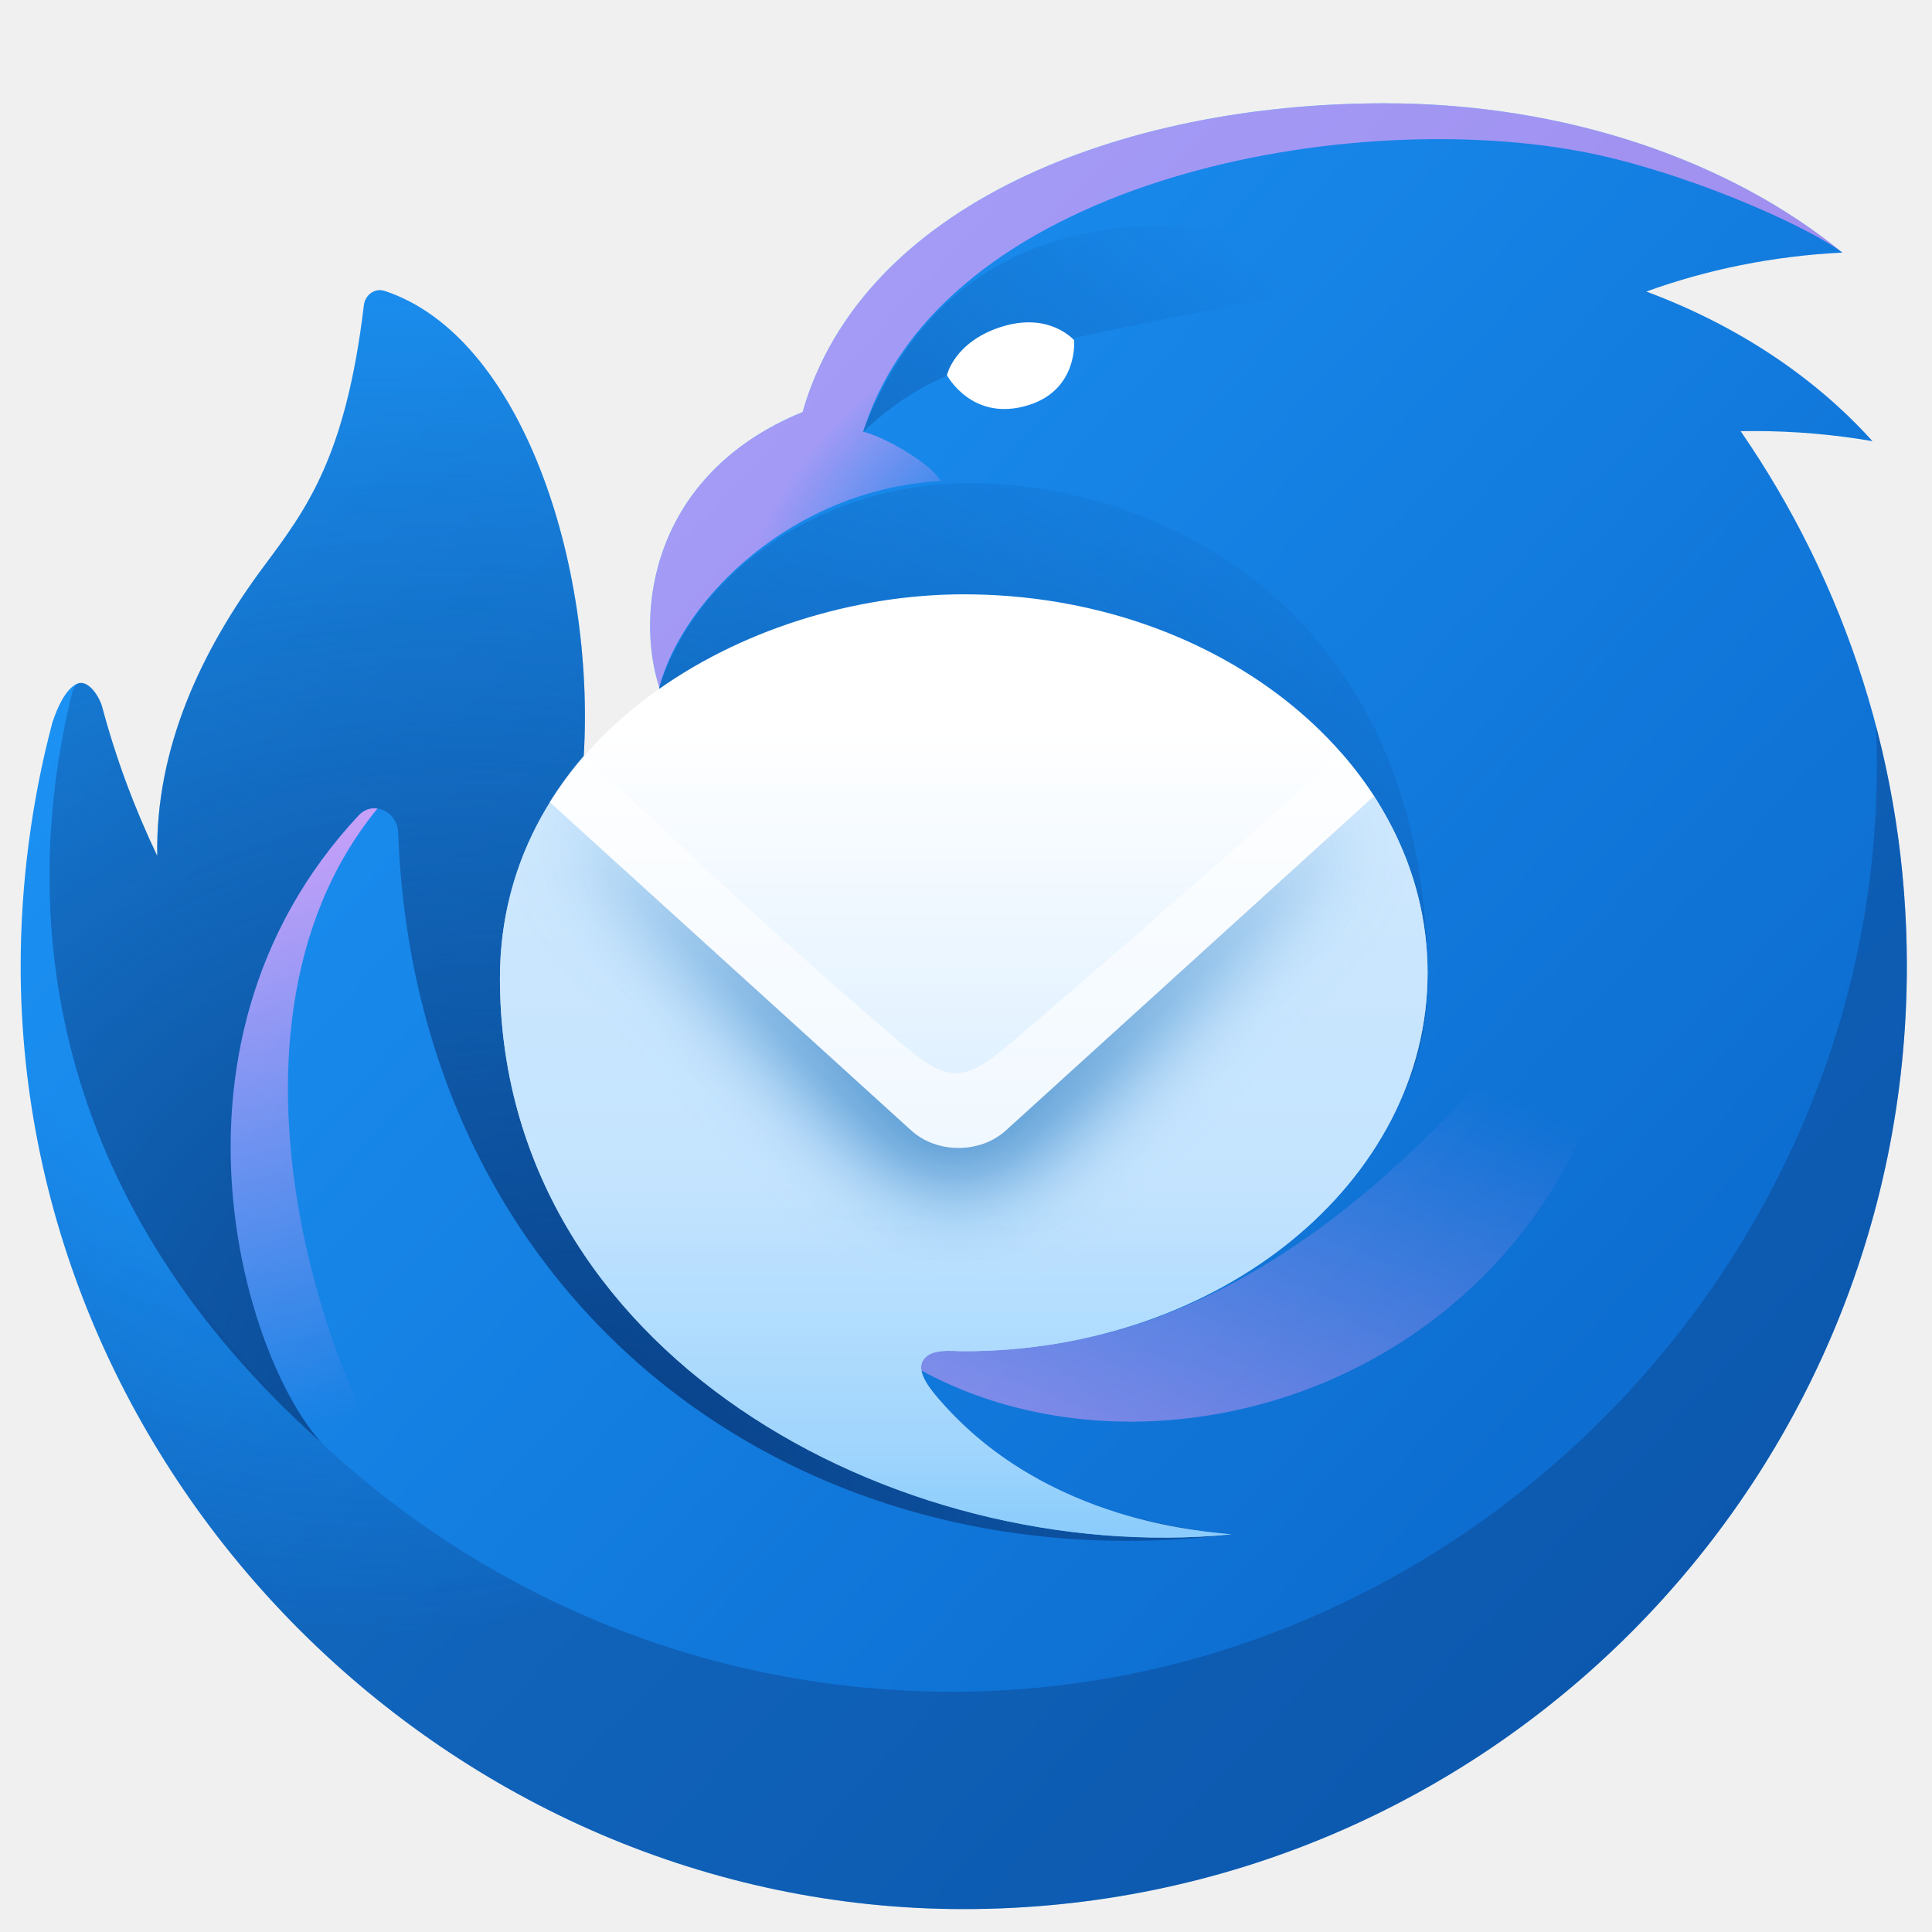
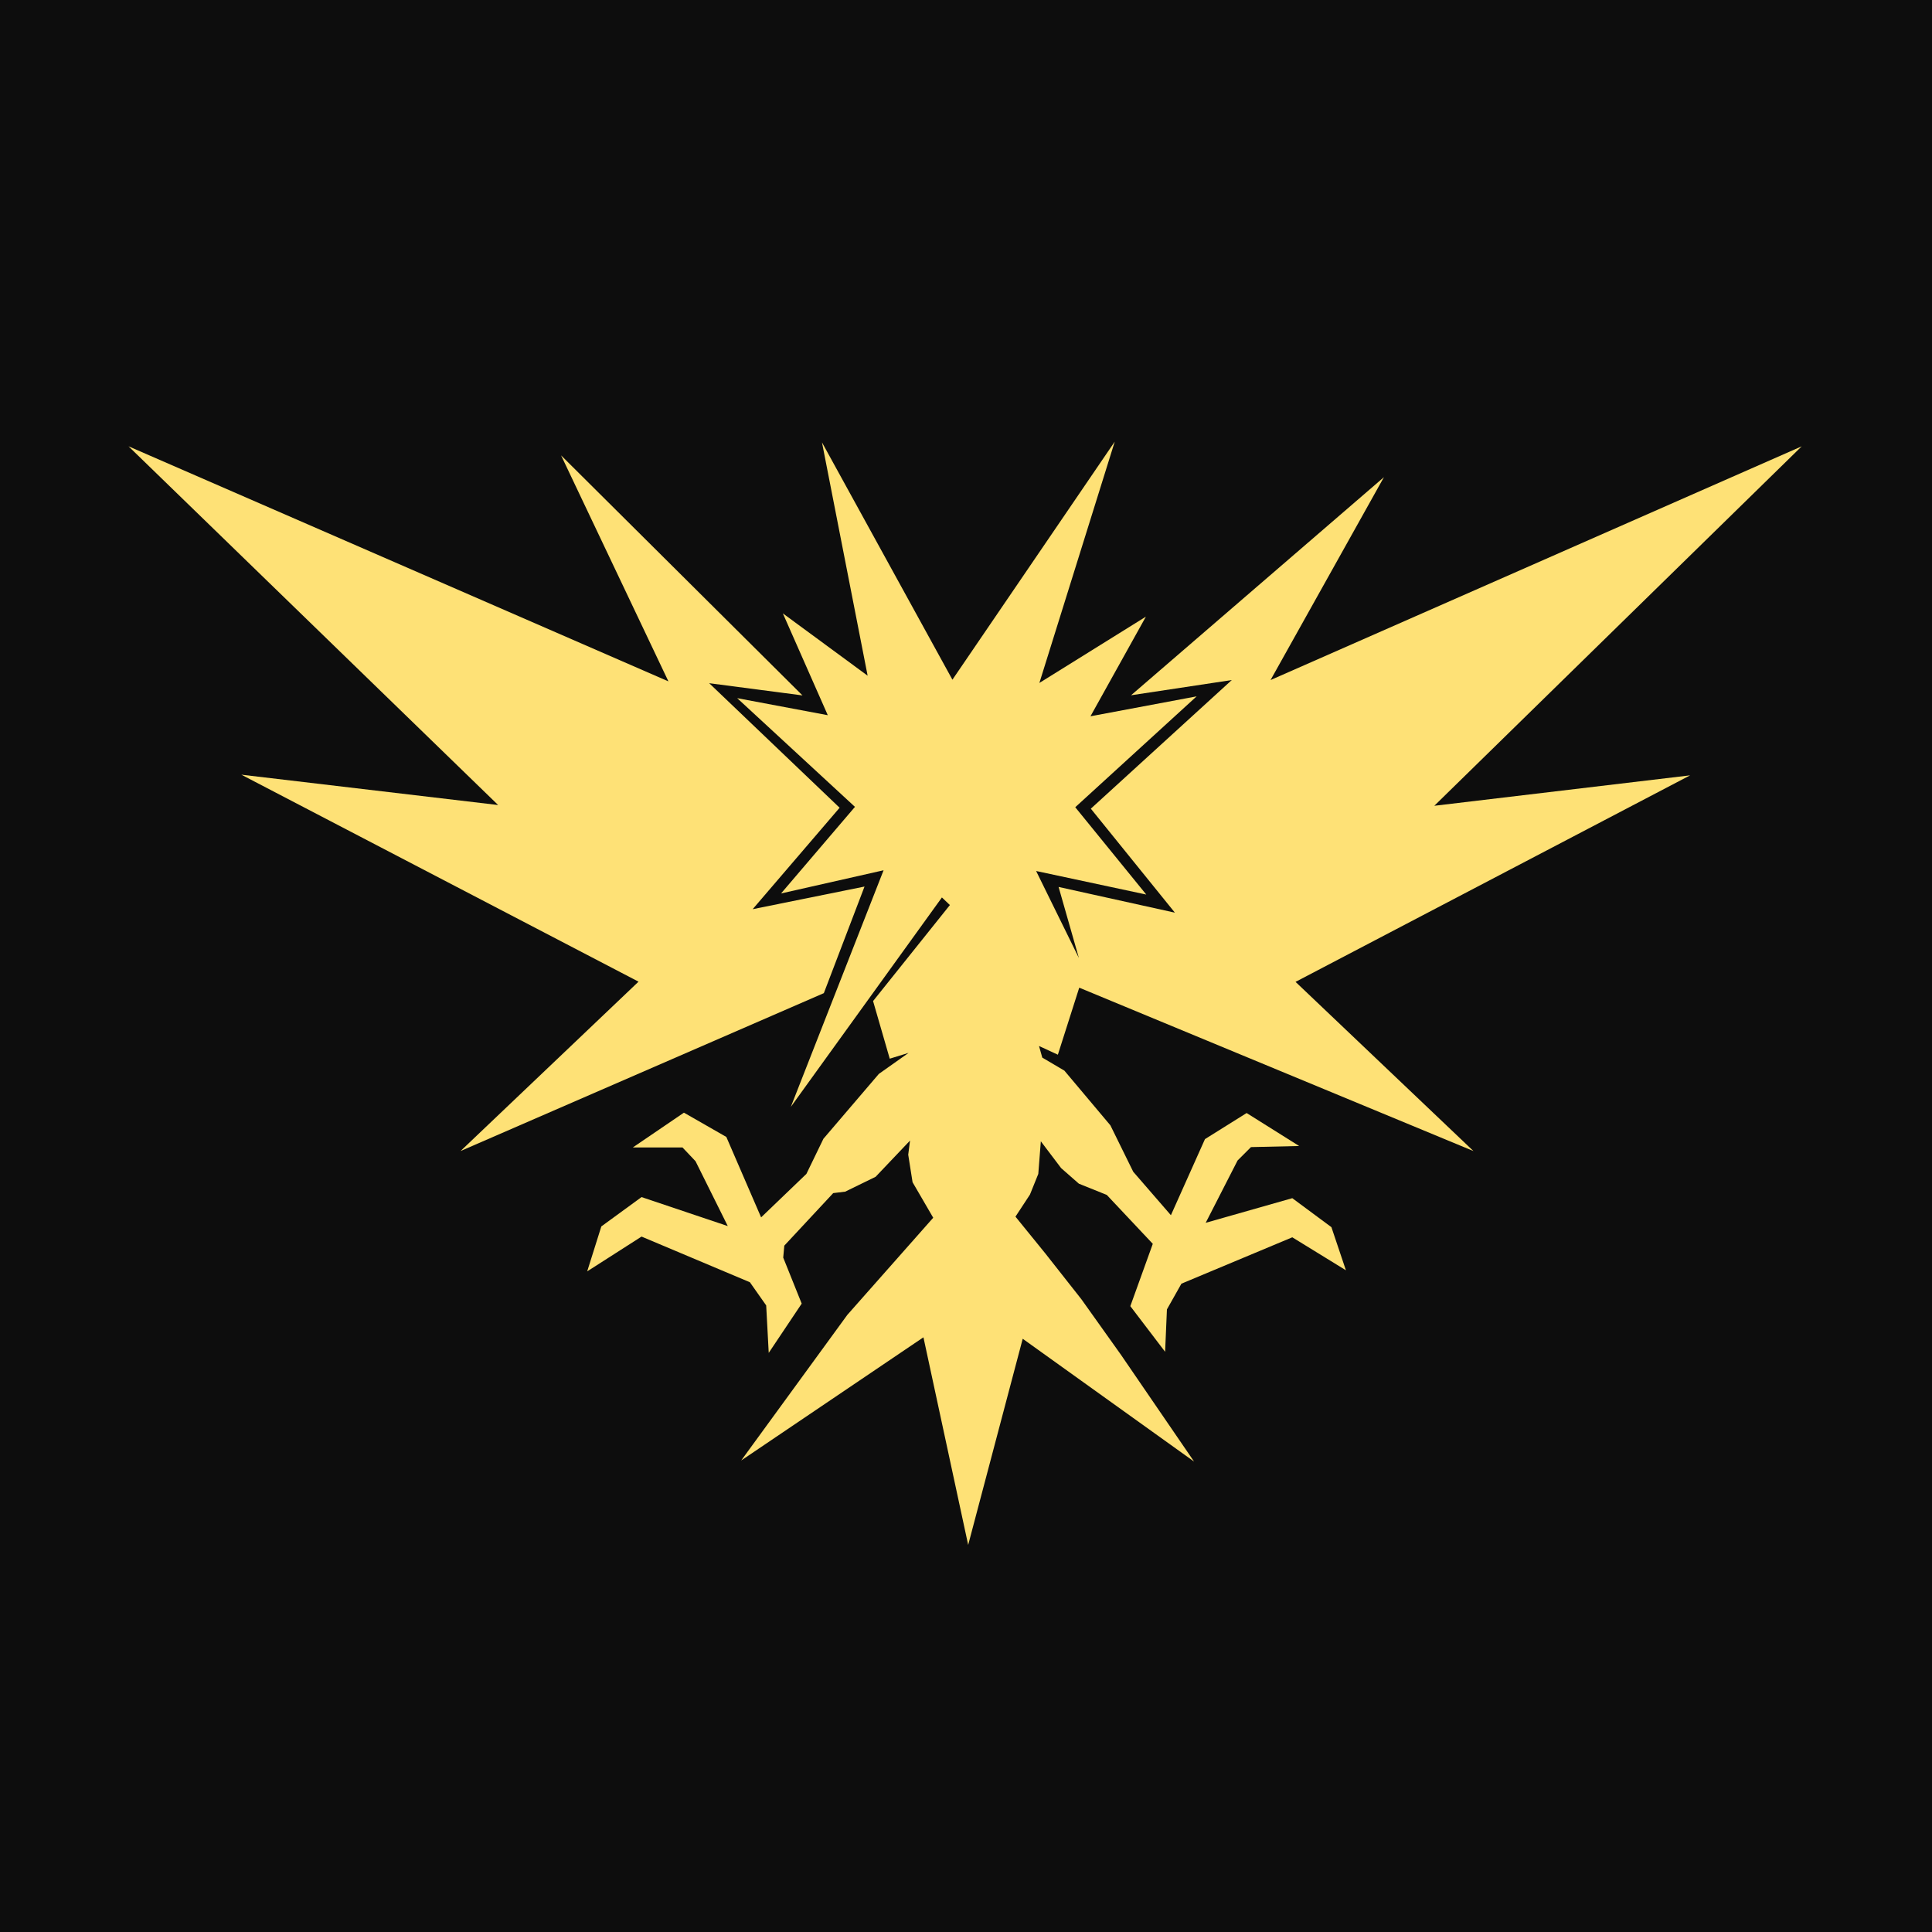
- <svg xmlns="http://www.w3.org/2000/svg" width="526" height="526" viewBox="0 0 526 526" fill="none">
-   <g clip-path="url(#clip0_640_5838)">
-     <path d="M218.441 112.243L218.491 112.243C234.66 55.718 305.118 28.123 376.918 28.123C426.525 28.123 471.07 43.835 501.598 68.768C482.686 69.705 464.694 73.406 448.225 79.378C472.894 88.543 494.086 102.652 509.796 120.107C499.375 118.307 488.565 117.359 477.482 117.359C476.287 117.359 475.095 117.37 473.906 117.392C502.444 158.769 519.155 208.933 519.155 263C519.155 404.807 404.198 519.764 262.391 519.764C122.77 519.764 5.626 402.861 5.626 263C5.626 240.911 8.566 218.097 14.264 196.714C15.755 192.222 17.839 187.915 20.608 186.339C24.072 184.367 27.221 190.247 27.731 192.162C31.494 206.289 36.564 219.953 42.817 233.041C42.271 203.722 54.793 177.025 72.024 153.925C83.509 138.528 94.155 124.255 99.073 83.079C99.403 80.315 102.024 78.325 104.669 79.191C142.058 91.432 162.045 153.685 158.933 205.742C179.588 208.694 179.492 187.12 179.492 187.12C172.89 166.831 177.292 129.116 218.374 112.243L218.441 112.243Z" fill="url(#paint0_linear_640_5838)" />
-     <path opacity="0.9" d="M510.755 197.612C516.999 338.835 400.905 460.588 259.335 460.588C126.811 460.588 18.212 358.157 8.389 228.147C6.658 240.158 5.721 252.426 5.633 264.895C6.639 404.018 123.498 519.764 262.391 519.764C404.198 519.764 519.155 404.807 519.155 263C519.155 240.403 516.236 218.489 510.755 197.612Z" fill="url(#paint1_radial_640_5838)" />
-     <g style="mix-blend-mode:screen">
-       <path d="M256.135 130.957C253.368 126.061 240.594 118.822 235.013 117.559C256.135 49.886 363.775 29.108 429.655 41.082C457.066 46.064 491.214 61.011 501.598 68.768C471.07 43.835 426.525 28.123 376.918 28.123C305.118 28.123 234.66 55.718 218.491 112.243L218.441 112.243L218.374 112.243C177.292 129.116 172.895 166.842 179.497 187.131C185.832 162.93 215.994 133.19 256.135 130.957Z" fill="url(#paint2_radial_640_5838)" />
-     </g>
-     <path d="M330.75 84.221C273.074 95.57 254.225 99.278 234.92 117.629C256.6 60.233 311.941 48.605 377.879 74.764C359.731 78.519 344.187 81.578 330.75 84.221Z" fill="url(#paint3_linear_640_5838)" />
-     <path d="M19.564 188.854C3.808 253.365 15.983 329.191 87.569 392.825C66.257 369.524 40.241 283.469 97.657 221.988C101.525 217.846 108.179 220.894 108.389 226.557C113.119 354.321 216.22 432.355 335.076 417.762C298.248 415.693 176.455 373.038 267.053 356.16C314.411 347.337 388.663 333.505 388.663 266.887C388.663 158.878 305.15 127.301 254.514 131.999C219.855 135.215 189.009 157.205 179.512 187.111C183.157 198.904 168.629 207.16 158.933 205.774C162.045 153.717 142.058 91.432 104.669 79.191C102.024 78.325 99.403 80.315 99.073 83.079C94.155 124.255 83.509 138.528 72.024 153.925C54.793 177.025 42.272 203.722 42.818 233.041C36.564 219.953 31.494 206.289 27.731 192.162C27.309 190.576 25.016 186.158 22.241 185.949C20.738 185.836 19.943 187.304 19.564 188.854Z" fill="url(#paint4_radial_640_5838)" />
-     <g style="mix-blend-mode:screen">
-       <path d="M235.24 362.697C304.959 419.308 445.179 376.866 445.179 239.213C388.568 325.023 316.469 384.208 235.24 362.697Z" fill="url(#paint5_linear_640_5838)" />
-     </g>
-     <g style="mix-blend-mode:screen">
-       <path d="M97.656 221.988C99.128 220.411 101.005 219.87 102.779 220.117C51.382 282.799 92.835 392.896 121.287 419.94C122.877 424.444 94.299 401.024 90.358 395.54C68.718 377.179 37.701 286.186 97.656 221.988Z" fill="url(#paint6_linear_640_5838)" />
-     </g>
-     <path d="M262.389 367.882C332.13 367.882 388.667 321.751 388.667 264.846C388.667 207.94 332.13 161.809 262.389 161.809C202.893 161.809 136.09 200.517 136.112 266.35C136.146 368.084 243.619 426.61 335.23 417.75C328.35 416.952 285.421 414.672 256.405 381.848C253.789 378.888 249.246 373.728 251.307 370.372C253.367 367.017 259.028 367.882 262.389 367.882Z" fill="url(#paint7_linear_640_5838)" />
-     <path opacity="0.6" d="M374.911 218.035L275.114 313.523C266.257 319.814 256.83 320.278 247.522 314.564L149.65 218.379C152.407 213.934 155.547 209.675 159.034 205.63C162.561 208.928 165.975 212.126 169.307 215.247C195.019 239.33 215.802 258.795 245.092 283.794C258.315 295.08 262.424 294.857 275.387 283.794C308.905 255.187 333.409 233.538 365.274 205.092C368.858 209.193 372.083 213.518 374.911 218.035Z" fill="white" />
-     <mask id="mask0_640_5838" style="mask-type:luminance" maskUnits="userSpaceOnUse" x="136" y="216" width="253" height="203">
-       <path d="M388.667 264.846C388.667 321.751 332.13 367.882 262.389 367.882C259.028 367.882 253.367 367.017 251.306 370.372C249.246 373.728 253.789 378.888 256.405 381.848C283.668 412.689 323.214 416.565 333.6 417.583C334.267 417.648 334.814 417.702 335.23 417.75C243.619 426.61 136.146 368.084 136.112 266.35C136.106 248.246 141.153 232.193 149.713 218.432L248.074 307.769C255.073 314.126 266.863 314.126 273.862 307.769L374.087 216.739C383.395 231.099 388.667 247.47 388.667 264.846Z" fill="white" />
-     </mask>
-     <g mask="url(#mask0_640_5838)">
-       <rect opacity="0.7" x="106.867" y="146.01" width="319.174" height="289.389" fill="url(#paint8_linear_640_5838)" />
-       <g filter="url(#filter0_f_640_5838)">
-         <path fill-rule="evenodd" clip-rule="evenodd" d="M233.078 308.374C214.481 289.018 158.781 224.723 158.781 224.723L163.093 224.908L250.285 290.034C256.818 294.779 266.13 294.731 272.603 289.92L358.103 224.992L362.643 224.639C362.643 224.639 308.764 287.412 288.128 308.093C267.492 328.774 251.676 327.73 233.078 308.374Z" fill="#458FCD" />
-       </g>
-     </g>
-     <path d="M280.106 110.271C293.619 106.016 292.437 92.638 292.437 92.638C292.437 92.638 285.676 84.683 272.288 89.092C259.755 93.219 257.812 102.142 257.812 102.142C257.812 102.142 264.659 115.136 280.106 110.271Z" fill="white" />
-   </g>
-   <defs>
-     <filter id="filter0_f_640_5838" x="135.305" y="201.164" width="250.813" height="145.561" filterUnits="userSpaceOnUse" color-interpolation-filters="sRGB">
-       <feFlood flood-opacity="0" result="BackgroundImageFix" />
-       <feBlend mode="normal" in="SourceGraphic" in2="BackgroundImageFix" result="shape" />
-       <feGaussianBlur stdDeviation="11.738" result="effect1_foregroundBlur_640_5838" />
-     </filter>
-     <linearGradient id="paint0_linear_640_5838" x1="94.747" y1="112.753" x2="456.708" y2="450.381" gradientUnits="userSpaceOnUse">
-       <stop stop-color="#1B91F3" />
-       <stop offset="1" stop-color="#0B68CB" />
-     </linearGradient>
-     <radialGradient id="paint1_radial_640_5838" cx="0" cy="0" r="1" gradientUnits="userSpaceOnUse" gradientTransform="translate(94.0803 228.926) rotate(66.5179) scale(217.118 207.993)">
-       <stop offset="0.526" stop-color="#0B4186" stop-opacity="0" />
-       <stop offset="1" stop-color="#0B4186" stop-opacity="0.45" />
-     </radialGradient>
-     <radialGradient id="paint2_radial_640_5838" cx="0" cy="0" r="1" gradientUnits="userSpaceOnUse" gradientTransform="translate(268.992 139.753) rotate(-127.994) scale(46.4165 76.8079)">
-       <stop stop-color="#EF3ACC" stop-opacity="0" />
-       <stop offset="1" stop-color="#EF3ACC" stop-opacity="0.64" />
-     </radialGradient>
-     <linearGradient id="paint3_linear_640_5838" x1="195.462" y1="199.184" x2="325.708" y2="54.192" gradientUnits="userSpaceOnUse">
-       <stop stop-color="#0F5DB0" />
-       <stop offset="1" stop-color="#0F5DB0" stop-opacity="0" />
-     </linearGradient>
-     <radialGradient id="paint4_radial_640_5838" cx="0" cy="0" r="1" gradientUnits="userSpaceOnUse" gradientTransform="translate(165.554 402.898) rotate(-64.2627) scale(338.724 418.421)">
-       <stop offset="0.016" stop-color="#094188" />
-       <stop offset="0.967" stop-color="#0B4186" stop-opacity="0" />
-     </radialGradient>
-     <linearGradient id="paint5_linear_640_5838" x1="423.724" y1="304.166" x2="363.169" y2="452.859" gradientUnits="userSpaceOnUse">
-       <stop stop-color="#E247C4" stop-opacity="0" />
-       <stop offset="1" stop-color="#E247C4" stop-opacity="0.64" />
-     </linearGradient>
-     <linearGradient id="paint6_linear_640_5838" x1="48.182" y1="170.812" x2="101.535" y2="385.555" gradientUnits="userSpaceOnUse">
-       <stop offset="0.105" stop-color="#EF3ACC" />
-       <stop offset="1" stop-color="#EF3ACC" stop-opacity="0" />
-     </linearGradient>
-     <linearGradient id="paint7_linear_640_5838" x1="262.394" y1="199.543" x2="262.394" y2="416.692" gradientUnits="userSpaceOnUse">
-       <stop stop-color="white" />
-       <stop offset="0.905" stop-color="#BEE1FE" />
-       <stop offset="1" stop-color="#96CEFD" />
-     </linearGradient>
-     <linearGradient id="paint8_linear_640_5838" x1="266.455" y1="322.423" x2="266.455" y2="413.391" gradientUnits="userSpaceOnUse">
-       <stop stop-color="#BCE0FD" />
-       <stop offset="1" stop-color="#88CCFC" />
-     </linearGradient>
-     <clipPath id="clip0_640_5838">
-       <rect width="526" height="526" fill="white" />
-     </clipPath>
-   </defs>
+ <svg xmlns="http://www.w3.org/2000/svg" width="526" height="526" viewBox="0 0 1024 1024">
+   <rect width="1024" height="1024" fill="#0d0d0d" />
+   <path d="M436.652,526.387l-192.558,83.691l94.339,-89.778l-210.523,-109.703l136.108,16.083l-195.88,-190.119l286.139,124.586l-56.892,-119.785l127.946,127.226l-49.45,-6.481l69.134,66.014l-46.089,53.771l59.292,-12.002l-21.566,56.498Z" fill="#fee176" />
+   <path d="M311.226,673.848l7.49,-23.813l21.316,-15.555l45.705,15.363l-17.092,-34.375l-6.913,-7.298l-26.309,0l27.078,-18.436l22.469,12.867l18.436,42.633l24.005,-23.045l9.026,-18.628l29.382,-34.375l15.747,-11.138l-9.986,3.073l-8.834,-30.534l40.712,-50.89l-4.225,-4.033l-80.08,110.999l49.162,-125.402l-54.347,12.291l39.176,-45.897l-62.413,-57.612l48.01,9.026l-23.813,-53.963l44.937,33.031l-24.197,-123.673l69.134,125.786l86.034,-126.17l-39.944,127.898l56.46,-35.143l-29.382,52.811l56.268,-10.562l-64.333,58.764l37.64,46.282l-58.38,-12.483l22.661,46.089l-10.754,-37.64l61.645,13.635l-44.553,-55.115l74.703,-68.174l-53.387,8.066l134.044,-115.608l-60.108,107.542l281.53,-123.879l-194.728,190.517l135.58,-16.131l-209.131,109.463l94.291,89.669l-208.939,-86.596l-11.33,35.527l-9.986,-4.609l1.728,6.145l11.714,6.913l24.389,28.998l12.098,24.581l19.972,23.045l18.052,-40.328l22.085,-13.827l27.846,17.476l-25.541,0.576l-7.105,7.105l-16.899,33.031l45.897,-13.059l20.74,15.363l7.682,22.853l-28.422,-17.476l-58.764,24.581l-7.682,13.635l-0.96,22.469l-18.436,-24.197l11.906,-33.031l-24.389,-25.925l-14.787,-5.953l-9.41,-8.258l-10.754,-14.211l-1.344,17.284l-4.417,10.946l-7.682,11.714l15.747,19.396l19.204,24.389l20.932,29.382l38.792,56.652l-90.835,-65.101l-28.906,109.27l-23.713,-110.039l-96.596,65.293l56.268,-77.2l45.513,-51.467l-10.946,-18.82l-2.304,-14.595l0.96,-7.49l-18.244,19.204l-16.131,7.874l-6.337,0.768l-25.925,27.846l-0.576,6.337l9.794,24.389l-17.476,26.117l-1.344,-25.157l-8.642,-12.291l-57.42,-24.197l-28.806,18.436Z" fill="#fee176" />
</svg>
